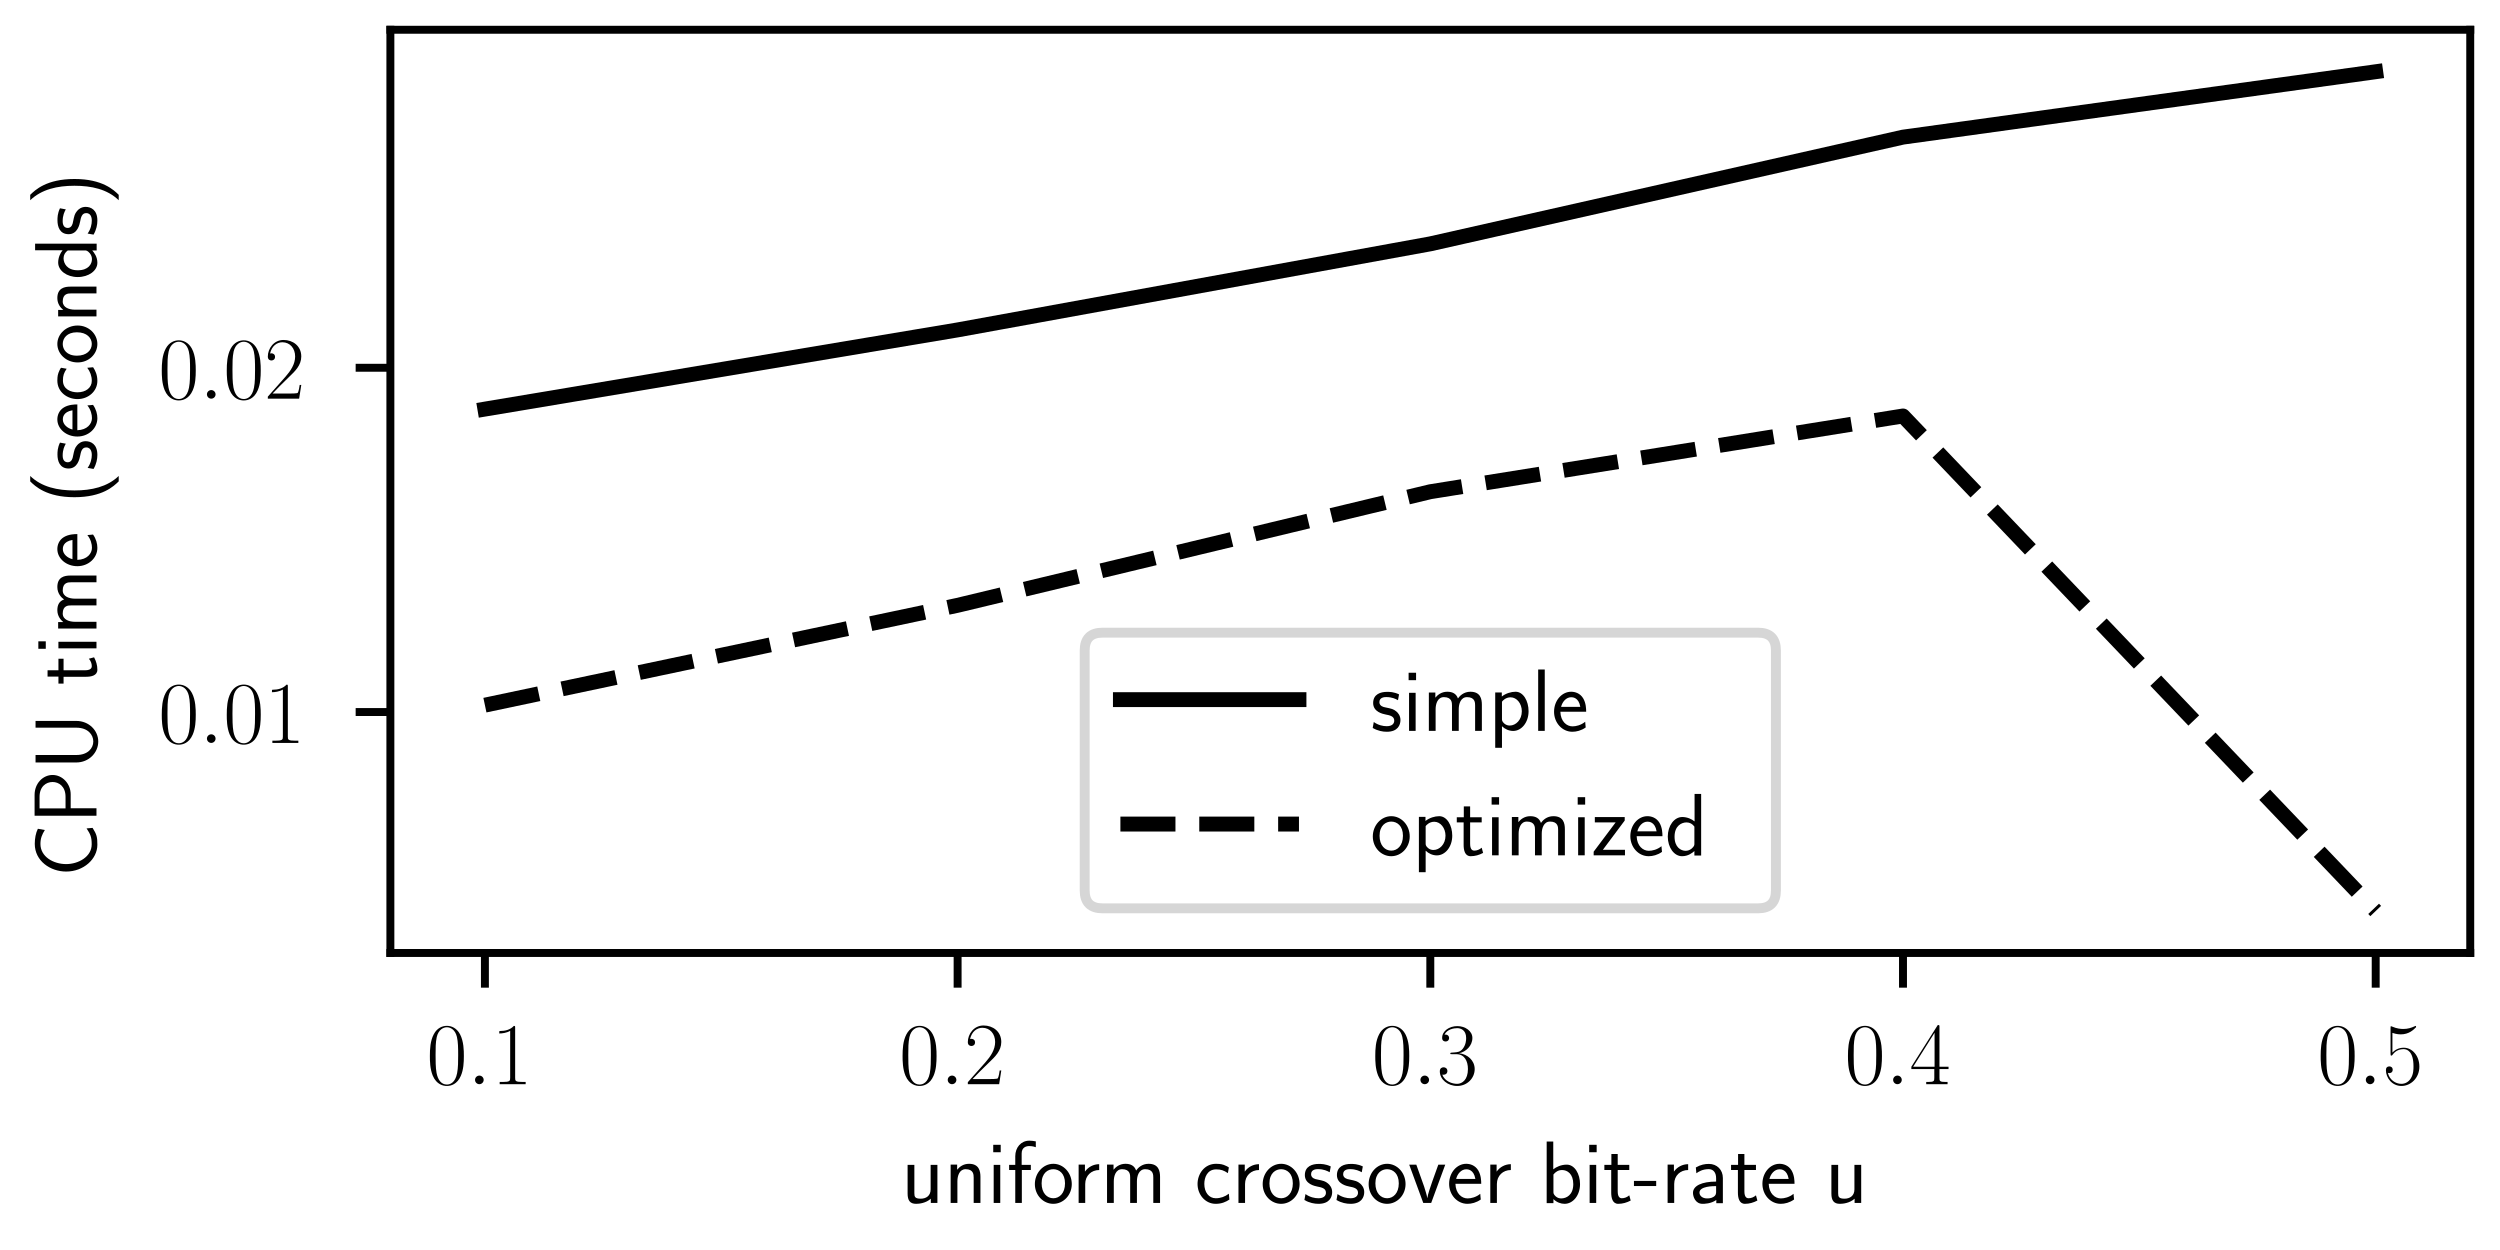
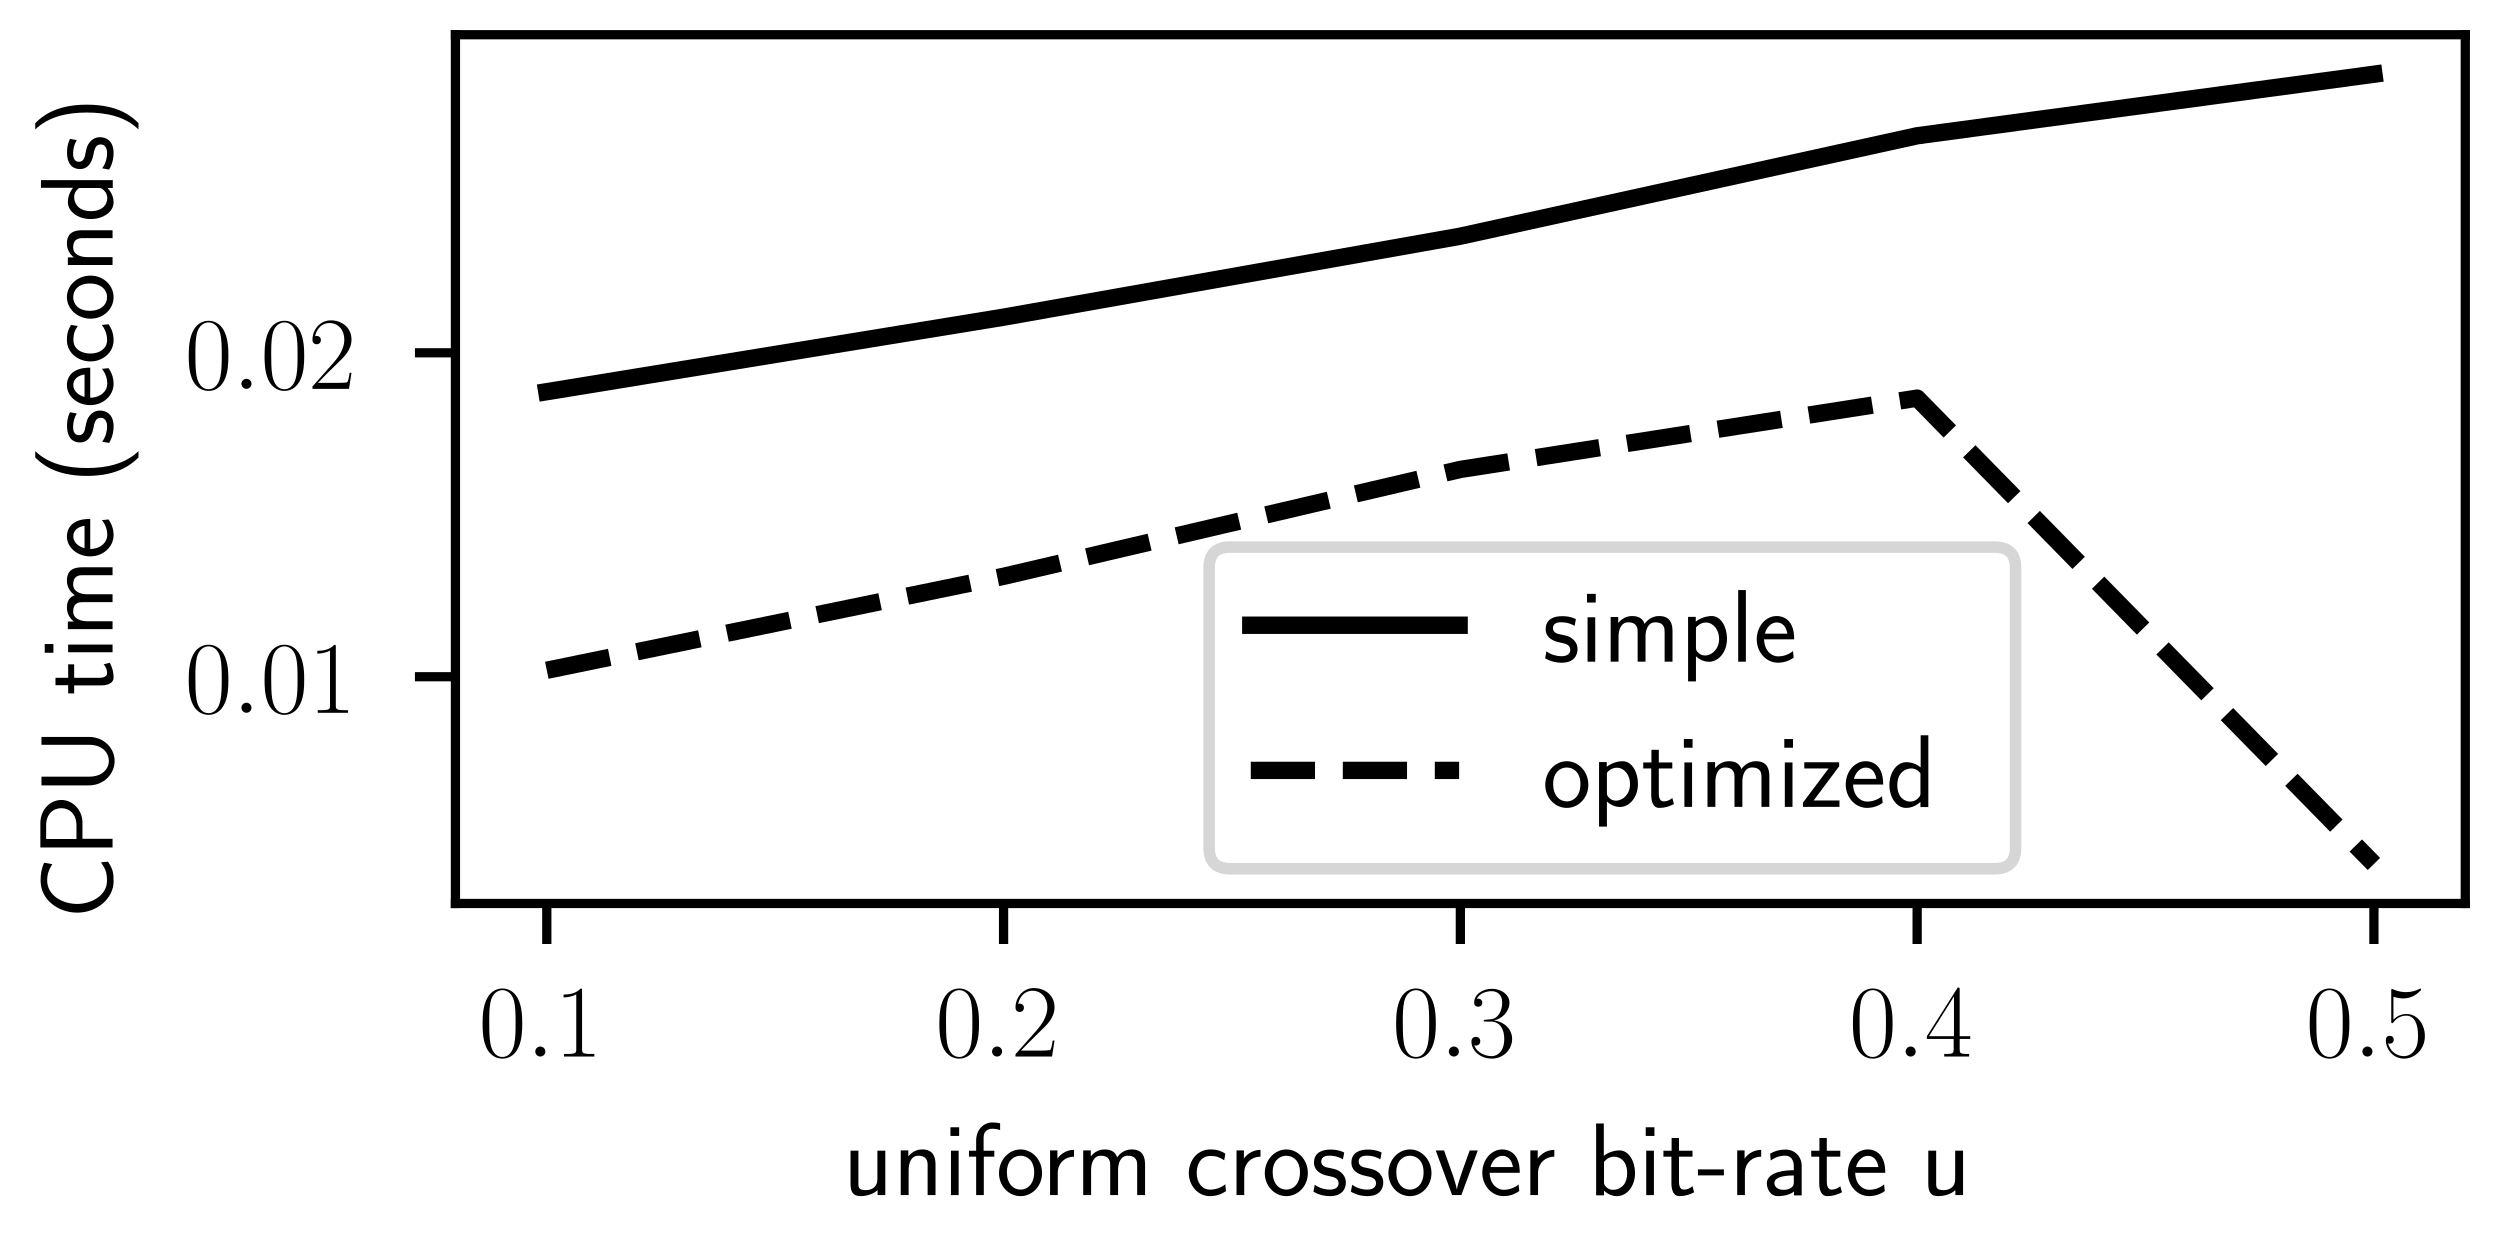
- <svg xmlns="http://www.w3.org/2000/svg" xmlns:xlink="http://www.w3.org/1999/xlink" width="252pt" height="126pt" viewBox="0 0 252 126" version="1.1">
+ <svg xmlns="http://www.w3.org/2000/svg" xmlns:xlink="http://www.w3.org/1999/xlink" width="216pt" height="108pt" viewBox="0 0 216 108" version="1.1">
  <defs>
    <style type="text/css">*{stroke-linejoin: round; stroke-linecap: butt}</style>
  </defs>
  <g id="figure_1">
    <g id="patch_1">
-       <path d="M 0 126  L 252 126  L 252 0  L 0 0  z " style="fill: #ffffff" />
+       <path d="M 0 108  L 216 108  L 216 0  L 0 0  z " style="fill: #ffffff" />
    </g>
    <g id="axes_1">
      <g id="patch_2">
-         <path d="M 39.35 96.06  L 249 96.06  L 249 3  L 39.35 3  z " style="fill: #ffffff" />
+         <path d="M 39.35 78.06  L 213 78.06  L 213 3  L 39.35 3  z " style="fill: #ffffff" />
      </g>
      <g id="matplotlib.axis_1">
        <g id="xtick_1">
          <g id="line2d_1">
            <defs>
-               <path id="m63d50656c4" d="M 0 0  L 0 3.5  " style="stroke: #000000; stroke-width: 0.8" />
-             </defs>
-             <g>
-               <use xlink:href="#m63d50656c4" x="48.879" y="96.06" style="stroke: #000000; stroke-width: 0.8" />
+               <path id="m8b19ec57fb" d="M 0 0  L 0 3.5  " style="stroke: #000000; stroke-width: 0.8" />
+             </defs>
+             <g>
+               <use xlink:href="#m8b19ec57fb" x="47.243" y="78.06" style="stroke: #000000; stroke-width: 0.8" />
            </g>
          </g>
          <g id="text_1">
-             <g transform="translate(42.99147 109.2862) scale(0.09 -0.09)">
+             <g transform="translate(41.3551 91.28619) scale(0.09 -0.09)">
              <defs>
                <path id="CMR17-30" d="M 2688 2025  C 2688 2416 2682 3080 2413 3591  C 2176 4039 1798 4198 1466 4198  C 1158 4198 768 4058 525 3597  C 269 3118 243 2524 243 2025  C 243 1661 250 1106 448 619  C 723 -39 1216 -128 1466 -128  C 1760 -128 2208 -7 2470 600  C 2662 1042 2688 1559 2688 2025  z M 1466 -26  C 1056 -26 813 325 723 812  C 653 1188 653 1738 653 2096  C 653 2588 653 2997 736 3387  C 858 3929 1216 4096 1466 4096  C 1728 4096 2067 3923 2189 3400  C 2272 3036 2278 2607 2278 2096  C 2278 1680 2278 1169 2202 792  C 2067 95 1690 -26 1466 -26  z " transform="scale(0.015625)" />
                <path id="CMMI12-3a" d="M 1178 307  C 1178 492 1024 619 870 619  C 685 619 557 466 557 313  C 557 128 710 0 864 0  C 1050 0 1178 153 1178 307  z " transform="scale(0.015625)" />
                <path id="CMR17-31" d="M 1702 4058  C 1702 4192 1696 4192 1606 4192  C 1357 3916 979 3827 621 3827  C 602 3827 570 3827 563 3808  C 557 3795 557 3782 557 3648  C 755 3648 1088 3686 1344 3839  L 1344 461  C 1344 236 1331 160 781 160  L 589 160  L 589 0  C 896 0 1216 0 1523 0  C 1830 0 2150 0 2458 0  L 2458 160  L 2266 160  C 1715 160 1702 230 1702 458  L 1702 4058  z " transform="scale(0.015625)" />
              </defs>
              <use xlink:href="#CMR17-30" transform="scale(0.996264)" />
              <use xlink:href="#CMMI12-3a" transform="translate(45.69048 0) scale(0.996264)" />
              <use xlink:href="#CMR17-31" transform="translate(72.78765 0) scale(0.996264)" />
            </g>
          </g>
        </g>
        <g id="xtick_2">
          <g id="line2d_2">
            <g>
-               <use xlink:href="#m63d50656c4" x="96.527" y="96.06" style="stroke: #000000; stroke-width: 0.8" />
+               <use xlink:href="#m8b19ec57fb" x="86.709" y="78.06" style="stroke: #000000; stroke-width: 0.8" />
            </g>
          </g>
          <g id="text_2">
-             <g transform="translate(90.63925 109.2862) scale(0.09 -0.09)">
+             <g transform="translate(80.82107 91.28619) scale(0.09 -0.09)">
              <defs>
                <path id="CMR17-32" d="M 2669 989  L 2554 989  C 2490 536 2438 459 2413 420  C 2381 369 1920 369 1830 369  L 602 369  C 832 619 1280 1072 1824 1597  C 2214 1967 2669 2402 2669 3035  C 2669 3790 2067 4224 1395 4224  C 691 4224 262 3604 262 3030  C 262 2780 448 2748 525 2748  C 589 2748 781 2787 781 3010  C 781 3207 614 3264 525 3264  C 486 3264 448 3258 422 3245  C 544 3790 915 4058 1306 4058  C 1862 4058 2227 3617 2227 3035  C 2227 2479 1901 2000 1536 1584  L 262 146  L 262 0  L 2515 0  L 2669 989  z " transform="scale(0.015625)" />
              </defs>
              <use xlink:href="#CMR17-30" transform="scale(0.996264)" />
              <use xlink:href="#CMMI12-3a" transform="translate(45.69048 0) scale(0.996264)" />
              <use xlink:href="#CMR17-32" transform="translate(72.78765 0) scale(0.996264)" />
            </g>
          </g>
        </g>
        <g id="xtick_3">
          <g id="line2d_3">
            <g>
-               <use xlink:href="#m63d50656c4" x="144.175" y="96.06" style="stroke: #000000; stroke-width: 0.8" />
+               <use xlink:href="#m8b19ec57fb" x="126.175" y="78.06" style="stroke: #000000; stroke-width: 0.8" />
            </g>
          </g>
          <g id="text_3">
-             <g transform="translate(138.287 109.2862) scale(0.09 -0.09)">
+             <g transform="translate(120.287 91.28619) scale(0.09 -0.09)">
              <defs>
                <path id="CMR17-33" d="M 1414 2157  C 1984 2157 2234 1662 2234 1090  C 2234 320 1824 25 1453 25  C 1114 25 563 194 390 693  C 422 680 454 680 486 680  C 640 680 755 782 755 948  C 755 1133 614 1216 486 1216  C 378 1216 211 1165 211 926  C 211 335 787 -128 1466 -128  C 2176 -128 2720 430 2720 1085  C 2720 1707 2208 2157 1600 2227  C 2086 2328 2554 2756 2554 3329  C 2554 3820 2048 4179 1472 4179  C 890 4179 378 3829 378 3329  C 378 3110 544 3072 627 3072  C 762 3072 877 3155 877 3321  C 877 3486 762 3569 627 3569  C 602 3569 570 3569 544 3557  C 730 3959 1235 4032 1459 4032  C 1683 4032 2106 3925 2106 3320  C 2106 3143 2080 2828 1862 2550  C 1670 2304 1453 2304 1242 2284  C 1210 2284 1062 2269 1037 2269  C 992 2263 966 2257 966 2208  C 966 2163 973 2157 1101 2157  L 1414 2157  z " transform="scale(0.015625)" />
              </defs>
              <use xlink:href="#CMR17-30" transform="scale(0.996264)" />
              <use xlink:href="#CMMI12-3a" transform="translate(45.69048 0) scale(0.996264)" />
              <use xlink:href="#CMR17-33" transform="translate(72.78765 0) scale(0.996264)" />
            </g>
          </g>
        </g>
        <g id="xtick_4">
          <g id="line2d_4">
            <g>
-               <use xlink:href="#m63d50656c4" x="191.822" y="96.06" style="stroke: #000000; stroke-width: 0.8" />
+               <use xlink:href="#m8b19ec57fb" x="165.641" y="78.06" style="stroke: #000000; stroke-width: 0.8" />
            </g>
          </g>
          <g id="text_4">
-             <g transform="translate(185.9348 109.2862) scale(0.09 -0.09)">
+             <g transform="translate(159.753 91.28619) scale(0.09 -0.09)">
              <defs>
                <path id="CMR17-34" d="M 2150 4122  C 2150 4256 2144 4256 2029 4256  L 128 1254  L 128 1088  L 1779 1088  L 1779 457  C 1779 224 1766 160 1318 160  L 1197 160  L 1197 0  C 1402 0 1747 0 1965 0  C 2182 0 2528 0 2733 0  L 2733 160  L 2611 160  C 2163 160 2150 224 2150 457  L 2150 1088  L 2803 1088  L 2803 1254  L 2150 1254  L 2150 4122  z M 1798 3703  L 1798 1254  L 256 1254  L 1798 3703  z " transform="scale(0.015625)" />
              </defs>
              <use xlink:href="#CMR17-30" transform="scale(0.996264)" />
              <use xlink:href="#CMMI12-3a" transform="translate(45.69048 0) scale(0.996264)" />
              <use xlink:href="#CMR17-34" transform="translate(72.78765 0) scale(0.996264)" />
            </g>
          </g>
        </g>
        <g id="xtick_5">
          <g id="line2d_5">
            <g>
-               <use xlink:href="#m63d50656c4" x="239.47" y="96.06" style="stroke: #000000; stroke-width: 0.8" />
+               <use xlink:href="#m8b19ec57fb" x="205.107" y="78.06" style="stroke: #000000; stroke-width: 0.8" />
            </g>
          </g>
          <g id="text_5">
-             <g transform="translate(233.5826 109.2862) scale(0.09 -0.09)">
+             <g transform="translate(199.219 91.28619) scale(0.09 -0.09)">
              <defs>
                <path id="CMR17-35" d="M 730 3692  C 794 3666 1056 3584 1325 3584  C 1920 3584 2246 3911 2432 4100  C 2432 4157 2432 4192 2394 4192  C 2387 4192 2374 4192 2323 4163  C 2099 4058 1837 3973 1517 3973  C 1325 3973 1037 3999 723 4139  C 653 4171 640 4171 634 4171  C 602 4171 595 4164 595 4037  L 595 2203  C 595 2089 595 2057 659 2057  C 691 2057 704 2070 736 2114  C 941 2401 1222 2522 1542 2522  C 1766 2522 2246 2382 2246 1289  C 2246 1085 2246 715 2054 421  C 1894 159 1645 25 1370 25  C 947 25 518 320 403 814  C 429 807 480 795 506 795  C 589 795 749 840 749 1038  C 749 1210 627 1280 506 1280  C 358 1280 262 1190 262 1011  C 262 454 704 -128 1382 -128  C 2042 -128 2669 440 2669 1264  C 2669 2030 2170 2624 1549 2624  C 1222 2624 947 2503 730 2274  L 730 3692  z " transform="scale(0.015625)" />
              </defs>
              <use xlink:href="#CMR17-30" transform="scale(0.996264)" />
              <use xlink:href="#CMMI12-3a" transform="translate(45.69048 0) scale(0.996264)" />
              <use xlink:href="#CMR17-35" transform="translate(72.78765 0) scale(0.996264)" />
            </g>
          </g>
        </g>
        <g id="text_6">
-           <g transform="translate(90.82236 121.2563) scale(0.09 -0.09)">
+           <g transform="translate(72.82236 103.2563) scale(0.09 -0.09)">
            <defs>
              <path id="CMSS17-75" d="M 2618 2739  L 2131 2739  L 2131 972  C 2131 498 1786 306 1421 306  C 998 306 960 447 960 709  L 960 2739  L 474 2739  L 474 678  C 474 179 646 -64 1088 -64  C 1306 -64 1798 -13 2144 306  L 2144 0  L 2618 0  L 2618 2739  z " transform="scale(0.015625)" />
              <path id="CMSS17-6e" d="M 2618 1877  C 2618 2283 2522 2816 1798 2816  C 1389 2816 1120 2606 941 2389  L 941 2758  L 474 2758  L 474 0  L 960 0  L 960 1559  C 960 1964 1114 2428 1549 2428  C 2112 2428 2131 2048 2131 1829  L 2131 0  L 2618 0  L 2618 1877  z " transform="scale(0.015625)" />
              <path id="CMSS17-69" d="M 979 4183  L 442 4183  L 442 3648  L 979 3648  L 979 4183  z M 947 2739  L 474 2739  L 474 0  L 947 0  L 947 2739  z " transform="scale(0.015625)" />
              <path id="CMSS17-66" d="M 1075 2368  L 1722 2368  L 1722 2737  L 1062 2737  L 1062 3559  C 1062 4014 1408 4092 1606 4092  C 1670 4092 1850 4092 2080 4009  L 2080 4429  C 1933 4461 1754 4480 1613 4480  C 1018 4480 602 3993 602 3359  L 602 2737  L 160 2737  L 160 2368  L 602 2368  L 602 0  L 1075 0  L 1075 2368  z " transform="scale(0.015625)" />
              <path id="CMSS17-6f" d="M 2829 1356  C 2829 2176 2221 2816 1504 2816  C 768 2816 173 2157 173 1356  C 173 544 787 -64 1498 -64  C 2227 -64 2829 563 2829 1356  z M 1504 337  C 1050 337 659 709 659 1408  C 659 2151 1114 2427 1498 2427  C 1914 2427 2342 2126 2342 1408  C 2342 683 1926 337 1504 337  z " transform="scale(0.015625)" />
              <path id="CMSS17-72" d="M 954 1363  C 954 1965 1395 2368 1958 2368  L 1958 2789  C 1549 2789 1165 2585 934 2253  L 934 2758  L 480 2758  L 480 0  L 954 0  L 954 1363  z " transform="scale(0.015625)" />
              <path id="CMSS17-6d" d="M 4288 1877  C 4288 2308 4179 2816 3462 2816  C 2982 2816 2694 2516 2566 2331  C 2451 2670 2182 2816 1798 2816  C 1363 2816 1088 2568 941 2389  L 941 2758  L 474 2758  L 474 0  L 960 0  L 960 1559  C 960 1939 1101 2428 1555 2428  C 2138 2428 2138 2016 2138 1829  L 2138 0  L 2624 0  L 2624 1559  C 2624 1939 2765 2428 3219 2428  C 3802 2428 3802 2016 3802 1829  L 3802 0  L 4288 0  L 4288 1877  z " transform="scale(0.015625)" />
              <path id="CMSS17-63" d="M 2464 2541  C 2464 2585 2170 2714 2093 2739  C 1882 2816 1613 2816 1542 2816  C 710 2816 211 2093 211 1363  C 211 595 768 -64 1517 -64  C 1946 -64 2253 76 2502 242  L 2464 664  C 2189 453 1869 337 1523 337  C 1024 337 698 774 698 1369  C 698 1831 909 2414 1549 2414  C 1901 2414 2099 2343 2394 2145  L 2464 2541  z " transform="scale(0.015625)" />
              <path id="CMSS17-73" d="M 2061 2627  C 1683 2807 1389 2807 1197 2807  C 742 2807 198 2648 198 2003  C 198 1359 902 1218 1094 1179  C 1389 1122 1715 1058 1715 740  C 1715 337 1254 337 1171 337  C 915 337 563 407 243 638  L 166 210  C 531 0 883 -64 1178 -64  C 1965 -64 2163 416 2163 781  C 2163 1094 1984 1305 1862 1401  C 1651 1568 1574 1587 1050 1696  C 960 1709 646 1779 646 2066  C 646 2432 1050 2432 1139 2432  C 1555 2432 1811 2303 1984 2208  L 2061 2627  z " transform="scale(0.015625)" />
              <path id="CMSS17-76" d="M 2675 2752  L 2176 2752  L 1747 1556  C 1613 1165 1421 627 1389 352  L 1382 352  C 1370 468 1318 634 1286 749  C 1248 890 1197 1056 1158 1172  L 595 2752  L 83 2752  L 1094 0  L 1664 0  L 2675 2752  z " transform="scale(0.015625)" />
              <path id="CMSS17-65" d="M 2502 1377  C 2502 1590 2490 2003 2285 2345  C 2061 2713 1696 2816 1421 2816  C 755 2816 192 2188 192 1375  C 192 582 774 -64 1510 -64  C 1798 -64 2150 19 2470 248  C 2470 274 2458 414 2451 420  C 2451 433 2432 630 2432 656  C 2125 407 1773 325 1517 325  C 1107 325 666 667 646 1377  L 2502 1377  z M 698 1728  C 781 2084 1062 2421 1421 2421  C 1517 2421 1965 2421 2080 1728  L 698 1728  z " transform="scale(0.015625)" />
              <path id="CMSS17-62" d="M 954 4416  L 480 4416  L 480 -13  L 966 -13  L 966 274  C 1210 38 1504 -64 1766 -64  C 2381 -64 2880 549 2880 1352  C 2880 2086 2496 2756 1926 2756  C 1523 2756 1165 2591 954 2419  L 954 4416  z M 966 2046  C 1107 2222 1306 2368 1587 2368  C 1965 2368 2394 2097 2394 1352  C 2394 558 1882 325 1530 325  C 1402 325 1267 356 1139 464  C 966 615 966 709 966 797  L 966 2046  z " transform="scale(0.015625)" />
              <path id="CMSS17-74" d="M 1069 2368  L 1901 2368  L 1901 2737  L 1069 2737  L 1069 3520  L 614 3520  L 614 2737  L 109 2737  L 109 2368  L 602 2368  L 602 749  C 602 384 685 -64 1107 -64  C 1427 -64 1722 25 2003 172  L 1901 548  C 1747 414 1562 337 1363 337  C 1082 337 1069 696 1069 856  L 1069 2368  z " transform="scale(0.015625)" />
              <path id="CMSS17-2d" d="M 1664 1216  L 1664 1585  L 64 1585  L 64 1216  L 1664 1216  z " transform="scale(0.015625)" />
              <path id="CMSS17-61" d="M 2406 1791  C 2406 2392 1978 2808 1402 2808  C 1120 2808 813 2757 461 2553  L 499 2135  C 659 2248 934 2432 1395 2432  C 1722 2432 1920 2180 1920 1782  L 1920 1536  C 896 1536 256 1238 256 726  C 256 461 416 -64 947 -64  C 1043 -64 1562 -64 1933 217  L 1933 -19  L 2406 -19  L 2406 1791  z M 1920 816  C 1920 701 1920 548 1728 434  C 1562 325 1350 325 1261 325  C 941 325 723 511 723 744  C 723 1211 1722 1211 1920 1211  L 1920 816  z " transform="scale(0.015625)" />
            </defs>
            <use xlink:href="#CMSS17-75" transform="scale(0.996264)" />
            <use xlink:href="#CMSS17-6e" transform="translate(48.20494 0) scale(0.996264)" />
            <use xlink:href="#CMSS17-69" transform="translate(96.40989 0) scale(0.996264)" />
            <use xlink:href="#CMSS17-66" transform="translate(118.5906 0) scale(0.996264)" />
            <use xlink:href="#CMSS17-6f" transform="translate(147.2173 0) scale(0.996264)" />
            <use xlink:href="#CMSS17-72" transform="translate(191.4584 0) scale(0.996264)" />
            <use xlink:href="#CMSS17-6d" transform="translate(223.3682 0) scale(0.996264)" />
            <use xlink:href="#CMSS17-63" transform="translate(328.8266 0) scale(0.996264)" />
            <use xlink:href="#CMSS17-72" transform="translate(370.4654 0) scale(0.996264)" />
            <use xlink:href="#CMSS17-6f" transform="translate(402.3752 0) scale(0.996264)" />
            <use xlink:href="#CMSS17-73" transform="translate(449.2188 0) scale(0.996264)" />
            <use xlink:href="#CMSS17-73" transform="translate(485.1323 0) scale(0.996264)" />
            <use xlink:href="#CMSS17-6f" transform="translate(521.0459 0) scale(0.996264)" />
            <use xlink:href="#CMSS17-76" transform="translate(567.8895 0) scale(0.996264)" />
            <use xlink:href="#CMSS17-65" transform="translate(610.8896 0) scale(0.996264)" />
            <use xlink:href="#CMSS17-72" transform="translate(652.5285 0) scale(0.996264)" />
            <use xlink:href="#CMSS17-62" transform="translate(715.6674 0) scale(0.996264)" />
            <use xlink:href="#CMSS17-69" transform="translate(763.8723 0) scale(0.996264)" />
            <use xlink:href="#CMSS17-74" transform="translate(786.053 0) scale(0.996264)" />
            <use xlink:href="#CMSS17-2d" transform="translate(819.8846 0) scale(0.996264)" />
            <use xlink:href="#CMSS17-72" transform="translate(851.1137 0) scale(0.996264)" />
            <use xlink:href="#CMSS17-61" transform="translate(883.0235 0) scale(0.996264)" />
            <use xlink:href="#CMSS17-74" transform="translate(927.9454 0) scale(0.996264)" />
            <use xlink:href="#CMSS17-65" transform="translate(961.777 0) scale(0.996264)" />
            <use xlink:href="#CMSS17-75" transform="translate(1034.645 0) scale(0.996264)" />
          </g>
        </g>
      </g>
      <g id="matplotlib.axis_2">
        <g id="ytick_1">
          <g id="line2d_6">
            <defs>
-               <path id="m6e18fc5c58" d="M 0 0  L -3.5 0  " style="stroke: #000000; stroke-width: 0.8" />
-             </defs>
-             <g>
-               <use xlink:href="#m6e18fc5c58" x="39.35" y="71.773" style="stroke: #000000; stroke-width: 0.8" />
+               <path id="m0bdcfb90a6" d="M 0 0  L -3.5 0  " style="stroke: #000000; stroke-width: 0.8" />
+             </defs>
+             <g>
+               <use xlink:href="#m0bdcfb90a6" x="39.35" y="58.47" style="stroke: #000000; stroke-width: 0.8" />
            </g>
          </g>
          <g id="text_7">
-             <g transform="translate(15.96662 74.88611) scale(0.09 -0.09)">
+             <g transform="translate(15.96662 61.58378) scale(0.09 -0.09)">
              <use xlink:href="#CMR17-30" transform="scale(0.996264)" />
              <use xlink:href="#CMMI12-3a" transform="translate(45.69048 0) scale(0.996264)" />
              <use xlink:href="#CMR17-30" transform="translate(72.78765 0) scale(0.996264)" />
              <use xlink:href="#CMR17-31" transform="translate(118.4781 0) scale(0.996264)" />
            </g>
          </g>
        </g>
        <g id="ytick_2">
          <g id="line2d_7">
            <g>
-               <use xlink:href="#m6e18fc5c58" x="39.35" y="37.072" style="stroke: #000000; stroke-width: 0.8" />
+               <use xlink:href="#m0bdcfb90a6" x="39.35" y="30.482" style="stroke: #000000; stroke-width: 0.8" />
            </g>
          </g>
          <g id="text_8">
-             <g transform="translate(15.96662 40.1858) scale(0.09 -0.09)">
+             <g transform="translate(15.96662 33.59538) scale(0.09 -0.09)">
              <use xlink:href="#CMR17-30" transform="scale(0.996264)" />
              <use xlink:href="#CMMI12-3a" transform="translate(45.69048 0) scale(0.996264)" />
              <use xlink:href="#CMR17-30" transform="translate(72.78765 0) scale(0.996264)" />
              <use xlink:href="#CMR17-32" transform="translate(118.4781 0) scale(0.996264)" />
            </g>
          </g>
        </g>
        <g id="text_9">
-           <g transform="translate(9.725022 88.4088) rotate(-90) scale(0.09 -0.09)">
+           <g transform="translate(9.725022 79.4088) rotate(-90) scale(0.09 -0.09)">
            <defs>
              <path id="CMSS17-43" d="M 3501 714  C 3072 427 2874 344 2355 344  C 1459 344 934 1303 934 2179  C 934 3112 1472 4032 2381 4032  C 2790 4032 3059 3918 3386 3715  L 3475 4217  C 3168 4370 2778 4440 2387 4440  C 1158 4440 397 3316 397 2179  C 397 927 1299 -64 2323 -64  C 2874 -64 3066 -19 3539 280  L 3501 714  z " transform="scale(0.015625)" />
              <path id="CMSS17-50" d="M 2106 1856  C 2874 1856 3501 2453 3501 3158  C 3501 3850 2899 4453 2067 4453  L 570 4453  L 570 0  L 1107 0  L 1107 1856  L 2106 1856  z M 1926 4096  C 2669 4096 2995 3627 2995 3157  C 2995 2720 2694 2226 1926 2226  L 1094 2226  L 1094 4096  L 1926 4096  z " transform="scale(0.015625)" />
              <path id="CMSS17-55" d="M 3552 4384  L 3066 4384  L 3066 1449  C 3066 604 2547 229 2074 229  C 1587 229 1101 623 1101 1443  L 1101 4384  L 563 4384  L 563 1454  C 563 539 1274 -128 2067 -128  C 2861 -128 3552 539 3552 1454  L 3552 4384  z " transform="scale(0.015625)" />
              <path id="CMSS17-28" d="M 1613 4768  C 1267 4417 474 3601 474 1588  C 474 -433 1267 -1243 1613 -1600  L 2003 -1600  C 1216 -784 960 357 960 1581  C 960 2798 1203 3946 2003 4768  L 1613 4768  z " transform="scale(0.015625)" />
              <path id="CMSS17-64" d="M 2611 4416  L 2138 4416  L 2138 2438  C 1939 2603 1613 2756 1254 2756  C 672 2756 211 2131 211 1347  C 211 562 666 -64 1235 -64  C 1677 -64 1971 172 2125 306  L 2125 -13  L 2611 -13  L 2611 4416  z M 2125 836  C 2125 747 2125 653 1926 482  C 1798 375 1645 325 1498 325  C 1152 325 698 576 698 1340  C 698 2134 1210 2368 1562 2368  C 1798 2368 1990 2254 2125 2065  L 2125 836  z " transform="scale(0.015625)" />
              <path id="CMSS17-29" d="M 723 -1600  C 1069 -1249 1862 -433 1862 1581  C 1862 3601 1069 4411 723 4768  L 333 4768  C 1120 3952 1376 2811 1376 1588  C 1376 370 1133 -778 333 -1600  L 723 -1600  z " transform="scale(0.015625)" />
            </defs>
            <use xlink:href="#CMSS17-43" transform="scale(0.996264)" />
            <use xlink:href="#CMSS17-50" transform="translate(59.85577 0) scale(0.996264)" />
            <use xlink:href="#CMSS17-55" transform="translate(119.5914 0) scale(0.996264)" />
            <use xlink:href="#CMSS17-74" transform="translate(214.9602 0) scale(0.996264)" />
            <use xlink:href="#CMSS17-69" transform="translate(248.7918 0) scale(0.996264)" />
            <use xlink:href="#CMSS17-6d" transform="translate(270.9725 0) scale(0.996264)" />
            <use xlink:href="#CMSS17-65" transform="translate(345.2018 0) scale(0.996264)" />
            <use xlink:href="#CMSS17-28" transform="translate(418.0697 0) scale(0.996264)" />
            <use xlink:href="#CMSS17-73" transform="translate(454.5036 0) scale(0.996264)" />
            <use xlink:href="#CMSS17-65" transform="translate(490.4171 0) scale(0.996264)" />
            <use xlink:href="#CMSS17-63" transform="translate(532.056 0) scale(0.996264)" />
            <use xlink:href="#CMSS17-6f" transform="translate(573.6948 0) scale(0.996264)" />
            <use xlink:href="#CMSS17-6e" transform="translate(620.5384 0) scale(0.996264)" />
            <use xlink:href="#CMSS17-64" transform="translate(668.7434 0) scale(0.996264)" />
            <use xlink:href="#CMSS17-73" transform="translate(716.9483 0) scale(0.996264)" />
            <use xlink:href="#CMSS17-29" transform="translate(752.8618 0) scale(0.996264)" />
          </g>
        </g>
      </g>
      <g id="line2d_8">
-         <path d="M 48.879 41.237  L 96.527 33.255  L 144.175 24.58  L 191.822 13.823  L 239.47 7.23  " clip-path="url(#p08aa4d4e77)" style="fill: none; stroke: #000000; stroke-width: 1.5; stroke-linecap: square" />
+         <path d="M 47.243 33.841  L 86.709 27.403  L 126.175 20.406  L 165.641 11.73  L 205.107 6.412  " clip-path="url(#pd43374bb47)" style="fill: none; stroke: #000000; stroke-width: 1.5; stroke-linecap: square" />
      </g>
      <g id="line2d_9">
-         <path d="M 48.879 71.079  L 96.527 61.016  L 144.175 49.565  L 191.822 41.931  L 239.47 91.83  " clip-path="url(#p08aa4d4e77)" style="fill: none; stroke-dasharray: 5.55,2.4; stroke-dashoffset: 0; stroke: #000000; stroke-width: 1.5" />
+         <path d="M 47.243 57.911  L 86.709 49.794  L 126.175 40.558  L 165.641 34.4  L 205.107 74.648  " clip-path="url(#pd43374bb47)" style="fill: none; stroke-dasharray: 5.55,2.4; stroke-dashoffset: 0; stroke: #000000; stroke-width: 1.5" />
      </g>
      <g id="patch_3">
-         <path d="M 39.35 96.06  L 39.35 3  " style="fill: none; stroke: #000000; stroke-width: 0.8; stroke-linejoin: miter; stroke-linecap: square" />
+         <path d="M 39.35 78.06  L 39.35 3  " style="fill: none; stroke: #000000; stroke-width: 0.8; stroke-linejoin: miter; stroke-linecap: square" />
      </g>
      <g id="patch_4">
-         <path d="M 249 96.06  L 249 3  " style="fill: none; stroke: #000000; stroke-width: 0.8; stroke-linejoin: miter; stroke-linecap: square" />
+         <path d="M 213 78.06  L 213 3  " style="fill: none; stroke: #000000; stroke-width: 0.8; stroke-linejoin: miter; stroke-linecap: square" />
      </g>
      <g id="patch_5">
-         <path d="M 39.35 96.06  L 249 96.06  " style="fill: none; stroke: #000000; stroke-width: 0.8; stroke-linejoin: miter; stroke-linecap: square" />
+         <path d="M 39.35 78.06  L 213 78.06  " style="fill: none; stroke: #000000; stroke-width: 0.8; stroke-linejoin: miter; stroke-linecap: square" />
      </g>
      <g id="patch_6">
-         <path d="M 39.35 3  L 249 3  " style="fill: none; stroke: #000000; stroke-width: 0.8; stroke-linejoin: miter; stroke-linecap: square" />
+         <path d="M 39.35 3  L 213 3  " style="fill: none; stroke: #000000; stroke-width: 0.8; stroke-linejoin: miter; stroke-linecap: square" />
      </g>
      <g id="legend_1">
        <g id="patch_7">
-           <path d="M 111.136 91.56  L 177.213 91.56  Q 179.013 91.56 179.013 89.76  L 179.013 65.573  Q 179.013 63.773 177.213 63.773  L 111.136 63.773  Q 109.336 63.773 109.336 65.573  L 109.336 89.76  Q 109.336 91.56 111.136 91.56  z " style="fill: #ffffff; opacity: 0.8; stroke: #cccccc; stroke-linejoin: miter" />
+           <path d="M 106.268 75.057  L 172.345 75.057  Q 174.145 75.057 174.145 73.257  L 174.145 49.07  Q 174.145 47.27 172.345 47.27  L 106.268 47.27  Q 104.468 47.27 104.468 49.07  L 104.468 73.257  Q 104.468 75.057 106.268 75.057  z " style="fill: #ffffff; opacity: 0.8; stroke: #cccccc; stroke-linejoin: miter" />
        </g>
        <g id="line2d_10">
-           <path d="M 112.936 70.523  L 121.936 70.523  L 130.936 70.523  " style="fill: none; stroke: #000000; stroke-width: 1.5; stroke-linecap: square" />
+           <path d="M 108.068 54.02  L 117.068 54.02  L 126.068 54.02  " style="fill: none; stroke: #000000; stroke-width: 1.5; stroke-linecap: square" />
        </g>
        <g id="text_10">
-           <g transform="translate(138.1364 73.67261) scale(0.09 -0.09)">
+           <g transform="translate(133.2684 57.17024) scale(0.09 -0.09)">
            <defs>
              <path id="CMSS17-70" d="M 966 333  C 1178 129 1466 -5 1773 -5  C 2368 -5 2880 603 2880 1412  C 2880 2159 2496 2816 1946 2816  C 1626 2816 1242 2702 954 2472  L 954 2765  L 480 2765  L 480 -1216  L 966 -1216  L 966 333  z M 966 2100  C 1018 2176 1235 2415 1587 2415  C 2035 2415 2394 1960 2394 1412  C 2394 787 1958 384 1530 384  C 1402 384 1267 415 1139 523  C 966 674 966 768 966 857  L 966 2100  z " transform="scale(0.015625)" />
              <path id="CMSS17-6c" d="M 947 4416  L 474 4416  L 474 0  L 947 0  L 947 4416  z " transform="scale(0.015625)" />
            </defs>
            <use xlink:href="#CMSS17-73" transform="scale(0.996264)" />
            <use xlink:href="#CMSS17-69" transform="translate(35.91354 0) scale(0.996264)" />
            <use xlink:href="#CMSS17-6d" transform="translate(58.09427 0) scale(0.996264)" />
            <use xlink:href="#CMSS17-70" transform="translate(132.3235 0) scale(0.996264)" />
            <use xlink:href="#CMSS17-6c" transform="translate(180.5285 0) scale(0.996264)" />
            <use xlink:href="#CMSS17-65" transform="translate(202.7092 0) scale(0.996264)" />
          </g>
        </g>
        <g id="line2d_11">
-           <path d="M 112.936 83.066  L 121.936 83.066  L 130.936 83.066  " style="fill: none; stroke-dasharray: 5.55,2.4; stroke-dashoffset: 0; stroke: #000000; stroke-width: 1.5" />
+           <path d="M 108.068 66.564  L 117.068 66.564  L 126.068 66.564  " style="fill: none; stroke-dasharray: 5.55,2.4; stroke-dashoffset: 0; stroke: #000000; stroke-width: 1.5" />
        </g>
        <g id="text_11">
-           <g transform="translate(138.1364 86.21607) scale(0.09 -0.09)">
+           <g transform="translate(133.2684 69.7137) scale(0.09 -0.09)">
            <defs>
              <path id="CMSS17-7a" d="M 2400 2502  L 2400 2750  L 250 2750  L 250 2368  L 1069 2368  C 1146 2368 1222 2368 1299 2368  L 1747 2368  L 166 261  L 166 0  L 2419 0  L 2419 395  L 1549 395  C 1472 395 1395 395 1318 395  L 826 395  L 2400 2502  z " transform="scale(0.015625)" />
            </defs>
            <use xlink:href="#CMSS17-6f" transform="scale(0.996264)" />
            <use xlink:href="#CMSS17-70" transform="translate(46.84362 0) scale(0.996264)" />
            <use xlink:href="#CMSS17-74" transform="translate(95.04857 0) scale(0.996264)" />
            <use xlink:href="#CMSS17-69" transform="translate(128.8801 0) scale(0.996264)" />
            <use xlink:href="#CMSS17-6d" transform="translate(151.0609 0) scale(0.996264)" />
            <use xlink:href="#CMSS17-69" transform="translate(225.2901 0) scale(0.996264)" />
            <use xlink:href="#CMSS17-7a" transform="translate(247.4708 0) scale(0.996264)" />
            <use xlink:href="#CMSS17-65" transform="translate(288.1487 0) scale(0.996264)" />
            <use xlink:href="#CMSS17-64" transform="translate(329.7875 0) scale(0.996264)" />
          </g>
        </g>
      </g>
    </g>
  </g>
  <defs>
-     <clipPath id="p08aa4d4e77">
-       <rect x="39.35" y="3" width="209.65" height="93.059" />
+     <clipPath id="pd43374bb47">
+       <rect x="39.35" y="3" width="173.65" height="75.059" />
    </clipPath>
  </defs>
</svg>
